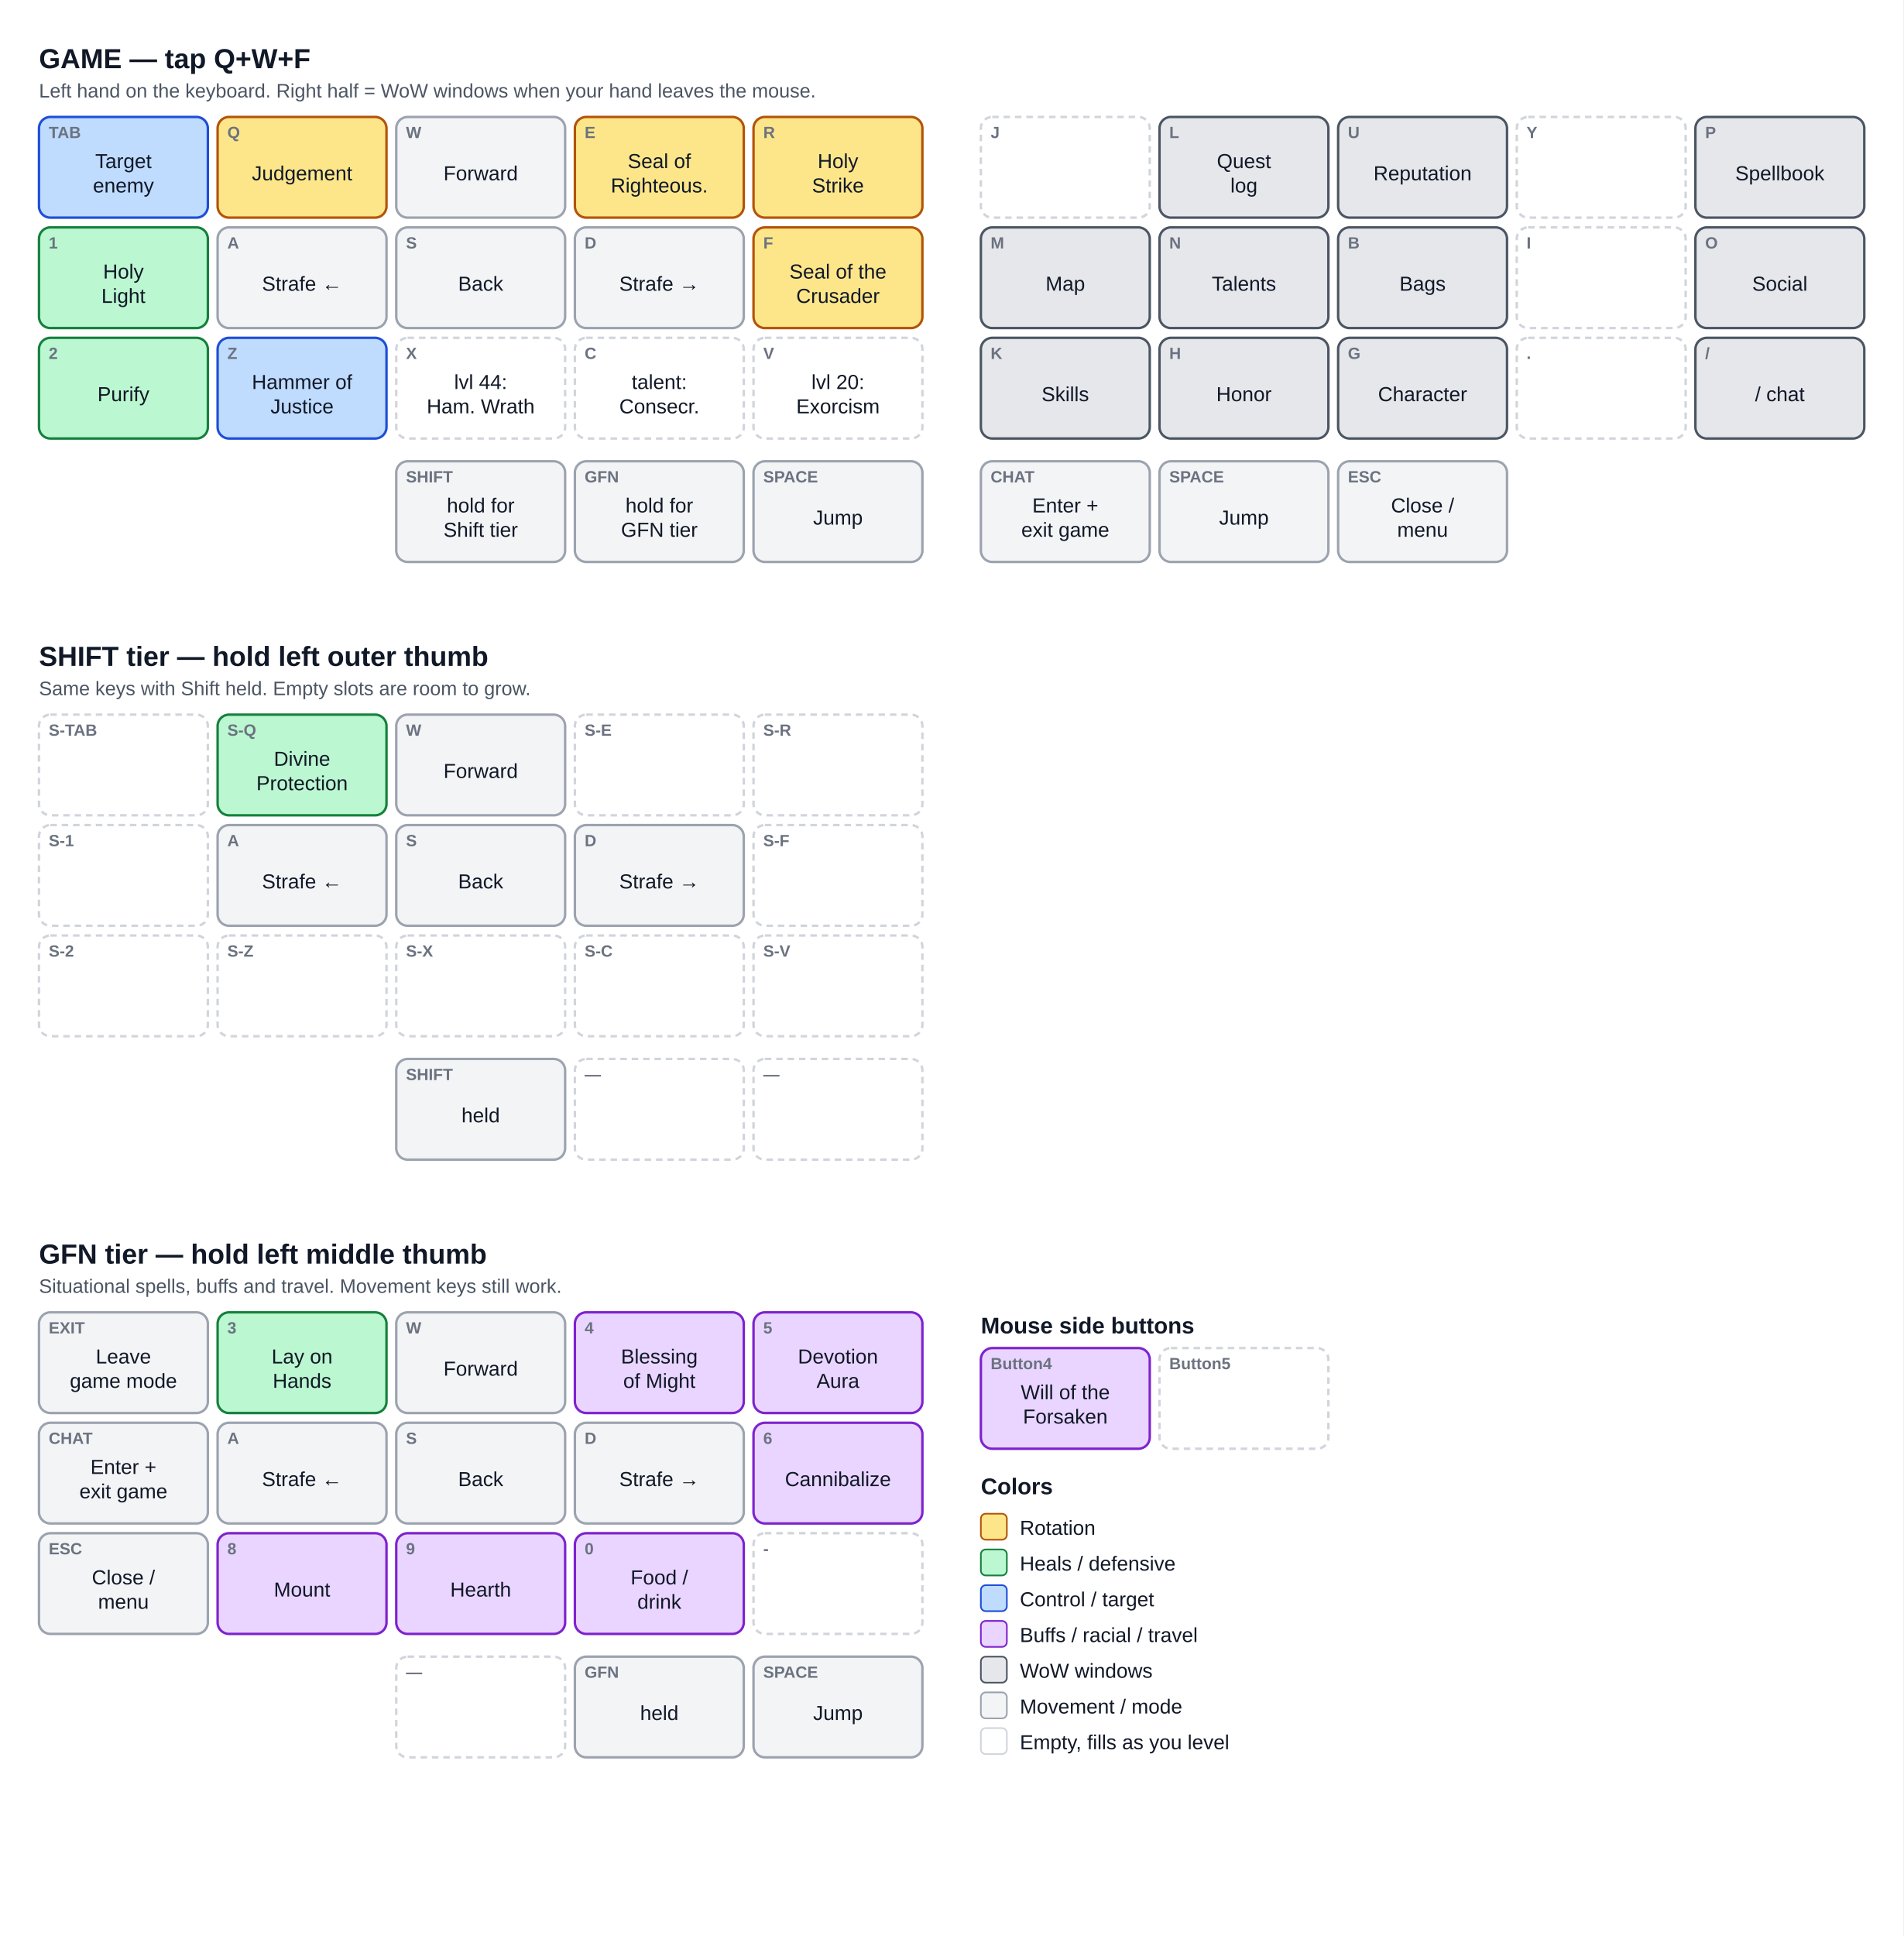
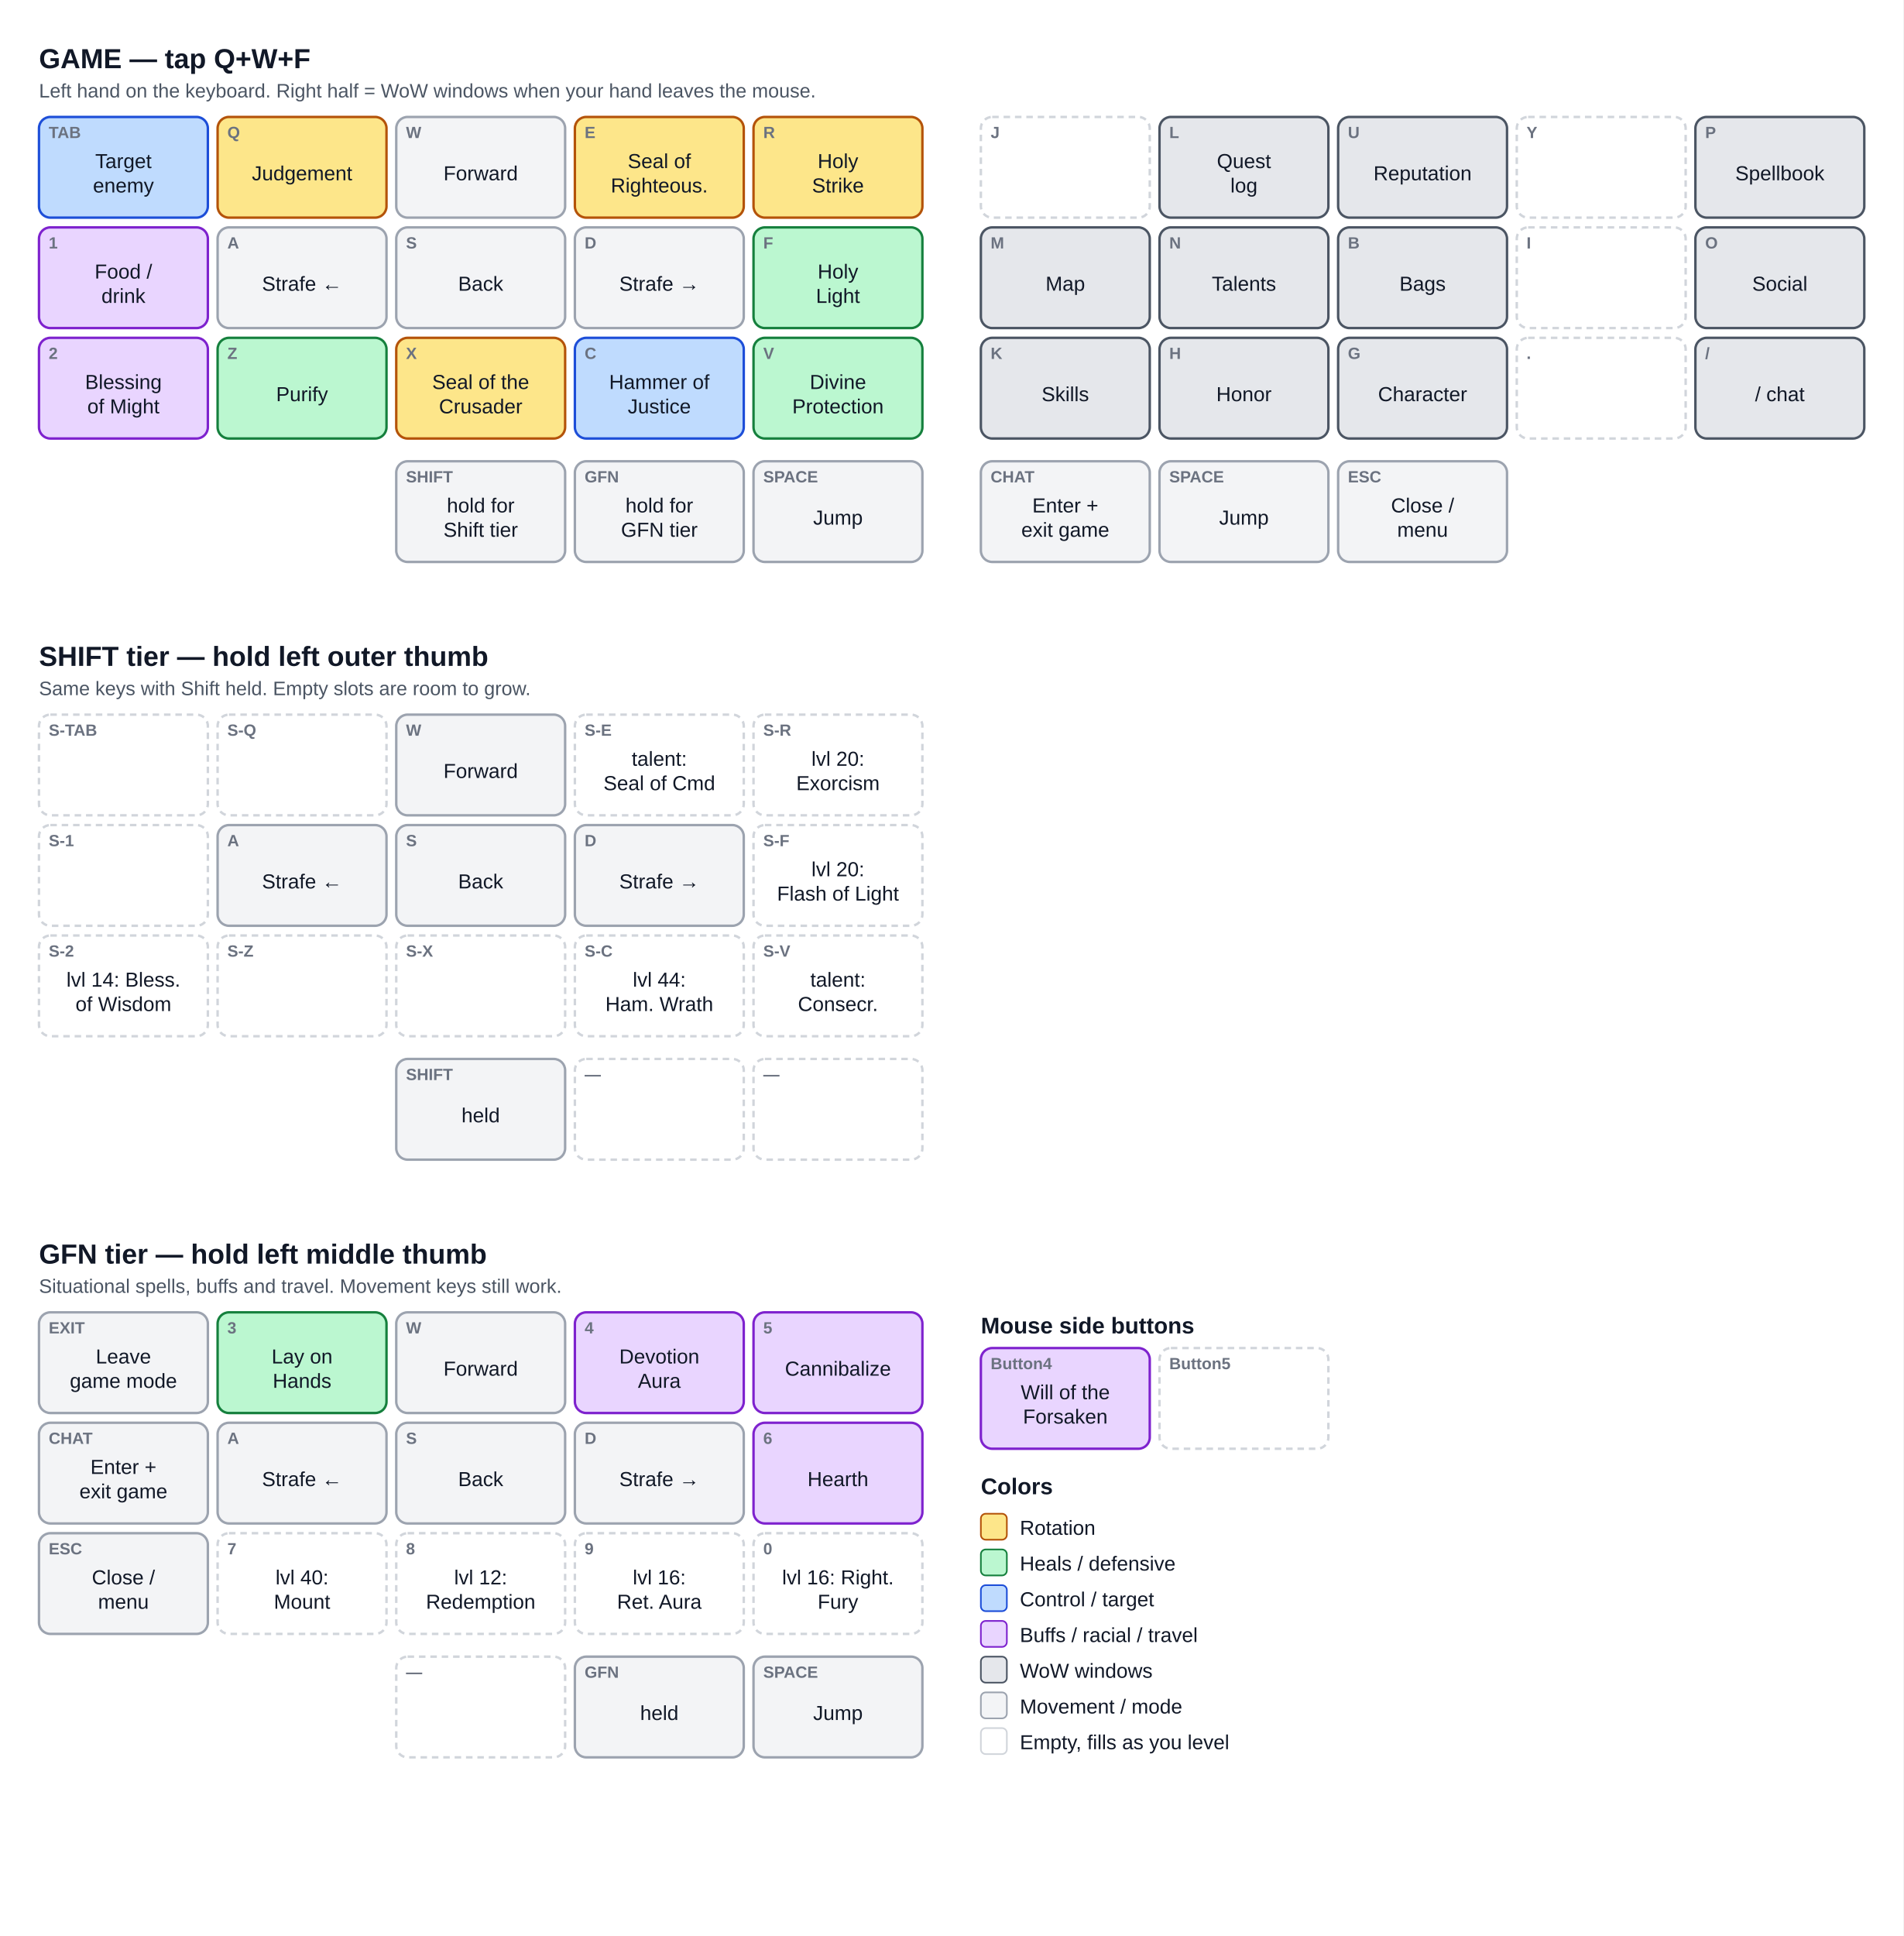
<svg xmlns="http://www.w3.org/2000/svg" width="1172" height="1192" viewBox="0 0 1172 1192">
  <style>
text { font-family: -apple-system, "Helvetica Neue", Arial, sans-serif; fill: #111827; }
.h { font-size: 17px; font-weight: 700; }
.h2 { font-size: 14px; font-weight: 700; }
.sub { font-size: 12px; fill: #4b5563; }
.k { font-size: 10px; font-weight: 700; fill: #6b7280; }
.s { font-size: 12.5px; }
</style>
  <rect width="100%" height="100%" fill="#ffffff" />
  <text x="24" y="42" class="h">GAME — tap Q+W+F</text>
  <text x="24" y="60" class="sub">Left hand on the keyboard. Right half = WoW windows when your hand leaves the mouse.</text>
  <rect x="24" y="72" width="104" height="62" rx="7" fill="#bfdbfe" stroke="#1d4ed8" stroke-width="1.5" />
  <text x="30" y="85" class="k">TAB</text>
  <text x="76.0" y="103.5" class="s" text-anchor="middle">Target</text>
  <text x="76.0" y="118.5" class="s" text-anchor="middle">enemy</text>
  <rect x="134" y="72" width="104" height="62" rx="7" fill="#fde68a" stroke="#b45309" stroke-width="1.5" />
  <text x="140" y="85" class="k">Q</text>
  <text x="186.0" y="111.0" class="s" text-anchor="middle">Judgement</text>
  <rect x="244" y="72" width="104" height="62" rx="7" fill="#f3f4f6" stroke="#9ca3af" stroke-width="1.5" />
  <text x="250" y="85" class="k">W</text>
  <text x="296.0" y="111.0" class="s" text-anchor="middle">Forward</text>
  <rect x="354" y="72" width="104" height="62" rx="7" fill="#fde68a" stroke="#b45309" stroke-width="1.5" />
  <text x="360" y="85" class="k">E</text>
  <text x="406.0" y="103.5" class="s" text-anchor="middle">Seal of</text>
  <text x="406.0" y="118.5" class="s" text-anchor="middle">Righteous.</text>
  <rect x="464" y="72" width="104" height="62" rx="7" fill="#fde68a" stroke="#b45309" stroke-width="1.5" />
  <text x="470" y="85" class="k">R</text>
  <text x="516.0" y="103.5" class="s" text-anchor="middle">Holy</text>
  <text x="516.0" y="118.5" class="s" text-anchor="middle">Strike</text>
-   <rect x="24" y="140" width="104" height="62" rx="7" fill="#bbf7d0" stroke="#15803d" stroke-width="1.5" />
+   <rect x="24" y="140" width="104" height="62" rx="7" fill="#e9d5ff" stroke="#7e22ce" stroke-width="1.5" />
  <text x="30" y="153" class="k">1</text>
-   <text x="76.0" y="171.5" class="s" text-anchor="middle">Holy</text>
-   <text x="76.0" y="186.5" class="s" text-anchor="middle">Light</text>
+   <text x="76.0" y="171.5" class="s" text-anchor="middle">Food /</text>
+   <text x="76.0" y="186.5" class="s" text-anchor="middle">drink</text>
  <rect x="134" y="140" width="104" height="62" rx="7" fill="#f3f4f6" stroke="#9ca3af" stroke-width="1.5" />
  <text x="140" y="153" class="k">A</text>
  <text x="186.0" y="179.0" class="s" text-anchor="middle">Strafe ←</text>
  <rect x="244" y="140" width="104" height="62" rx="7" fill="#f3f4f6" stroke="#9ca3af" stroke-width="1.5" />
  <text x="250" y="153" class="k">S</text>
  <text x="296.0" y="179.0" class="s" text-anchor="middle">Back</text>
  <rect x="354" y="140" width="104" height="62" rx="7" fill="#f3f4f6" stroke="#9ca3af" stroke-width="1.5" />
  <text x="360" y="153" class="k">D</text>
  <text x="406.0" y="179.0" class="s" text-anchor="middle">Strafe →</text>
-   <rect x="464" y="140" width="104" height="62" rx="7" fill="#fde68a" stroke="#b45309" stroke-width="1.5" />
+   <rect x="464" y="140" width="104" height="62" rx="7" fill="#bbf7d0" stroke="#15803d" stroke-width="1.5" />
  <text x="470" y="153" class="k">F</text>
-   <text x="516.0" y="171.5" class="s" text-anchor="middle">Seal of the</text>
-   <text x="516.0" y="186.5" class="s" text-anchor="middle">Crusader</text>
-   <rect x="24" y="208" width="104" height="62" rx="7" fill="#bbf7d0" stroke="#15803d" stroke-width="1.5" />
+   <text x="516.0" y="171.5" class="s" text-anchor="middle">Holy</text>
+   <text x="516.0" y="186.5" class="s" text-anchor="middle">Light</text>
+   <rect x="24" y="208" width="104" height="62" rx="7" fill="#e9d5ff" stroke="#7e22ce" stroke-width="1.5" />
  <text x="30" y="221" class="k">2</text>
-   <text x="76.0" y="247.0" class="s" text-anchor="middle">Purify</text>
-   <rect x="134" y="208" width="104" height="62" rx="7" fill="#bfdbfe" stroke="#1d4ed8" stroke-width="1.5" />
+   <text x="76.0" y="239.5" class="s" text-anchor="middle">Blessing</text>
+   <text x="76.0" y="254.5" class="s" text-anchor="middle">of Might</text>
+   <rect x="134" y="208" width="104" height="62" rx="7" fill="#bbf7d0" stroke="#15803d" stroke-width="1.5" />
  <text x="140" y="221" class="k">Z</text>
-   <text x="186.0" y="239.5" class="s" text-anchor="middle">Hammer of</text>
-   <text x="186.0" y="254.5" class="s" text-anchor="middle">Justice</text>
-   <rect x="244" y="208" width="104" height="62" rx="7" fill="#ffffff" stroke="#d1d5db" stroke-width="1.5" stroke-dasharray="4 3" />
+   <text x="186.0" y="247.0" class="s" text-anchor="middle">Purify</text>
+   <rect x="244" y="208" width="104" height="62" rx="7" fill="#fde68a" stroke="#b45309" stroke-width="1.5" />
  <text x="250" y="221" class="k">X</text>
-   <text x="296.0" y="239.5" class="s" text-anchor="middle">lvl 44:</text>
-   <text x="296.0" y="254.5" class="s" text-anchor="middle">Ham. Wrath</text>
-   <rect x="354" y="208" width="104" height="62" rx="7" fill="#ffffff" stroke="#d1d5db" stroke-width="1.5" stroke-dasharray="4 3" />
+   <text x="296.0" y="239.5" class="s" text-anchor="middle">Seal of the</text>
+   <text x="296.0" y="254.5" class="s" text-anchor="middle">Crusader</text>
+   <rect x="354" y="208" width="104" height="62" rx="7" fill="#bfdbfe" stroke="#1d4ed8" stroke-width="1.5" />
  <text x="360" y="221" class="k">C</text>
-   <text x="406.0" y="239.5" class="s" text-anchor="middle">talent:</text>
-   <text x="406.0" y="254.5" class="s" text-anchor="middle">Consecr.</text>
-   <rect x="464" y="208" width="104" height="62" rx="7" fill="#ffffff" stroke="#d1d5db" stroke-width="1.5" stroke-dasharray="4 3" />
+   <text x="406.0" y="239.5" class="s" text-anchor="middle">Hammer of</text>
+   <text x="406.0" y="254.5" class="s" text-anchor="middle">Justice</text>
+   <rect x="464" y="208" width="104" height="62" rx="7" fill="#bbf7d0" stroke="#15803d" stroke-width="1.5" />
  <text x="470" y="221" class="k">V</text>
-   <text x="516.0" y="239.5" class="s" text-anchor="middle">lvl 20:</text>
-   <text x="516.0" y="254.5" class="s" text-anchor="middle">Exorcism</text>
+   <text x="516.0" y="239.5" class="s" text-anchor="middle">Divine</text>
+   <text x="516.0" y="254.5" class="s" text-anchor="middle">Protection</text>
  <rect x="244" y="284" width="104" height="62" rx="7" fill="#f3f4f6" stroke="#9ca3af" stroke-width="1.5" />
  <text x="250" y="297" class="k">SHIFT</text>
  <text x="296.0" y="315.5" class="s" text-anchor="middle">hold for</text>
  <text x="296.0" y="330.5" class="s" text-anchor="middle">Shift tier</text>
  <rect x="354" y="284" width="104" height="62" rx="7" fill="#f3f4f6" stroke="#9ca3af" stroke-width="1.5" />
  <text x="360" y="297" class="k">GFN</text>
  <text x="406.0" y="315.5" class="s" text-anchor="middle">hold for</text>
  <text x="406.0" y="330.5" class="s" text-anchor="middle">GFN tier</text>
  <rect x="464" y="284" width="104" height="62" rx="7" fill="#f3f4f6" stroke="#9ca3af" stroke-width="1.5" />
  <text x="470" y="297" class="k">SPACE</text>
  <text x="516.0" y="323.0" class="s" text-anchor="middle">Jump</text>
  <rect x="604" y="72" width="104" height="62" rx="7" fill="#ffffff" stroke="#d1d5db" stroke-width="1.5" stroke-dasharray="4 3" />
  <text x="610" y="85" class="k">J</text>
  <rect x="714" y="72" width="104" height="62" rx="7" fill="#e5e7eb" stroke="#4b5563" stroke-width="1.5" />
  <text x="720" y="85" class="k">L</text>
  <text x="766.0" y="103.5" class="s" text-anchor="middle">Quest</text>
  <text x="766.0" y="118.5" class="s" text-anchor="middle">log</text>
  <rect x="824" y="72" width="104" height="62" rx="7" fill="#e5e7eb" stroke="#4b5563" stroke-width="1.5" />
  <text x="830" y="85" class="k">U</text>
  <text x="876.0" y="111.0" class="s" text-anchor="middle">Reputation</text>
  <rect x="934" y="72" width="104" height="62" rx="7" fill="#ffffff" stroke="#d1d5db" stroke-width="1.5" stroke-dasharray="4 3" />
  <text x="940" y="85" class="k">Y</text>
  <rect x="1044" y="72" width="104" height="62" rx="7" fill="#e5e7eb" stroke="#4b5563" stroke-width="1.5" />
  <text x="1050" y="85" class="k">P</text>
  <text x="1096.0" y="111.0" class="s" text-anchor="middle">Spellbook</text>
  <rect x="604" y="140" width="104" height="62" rx="7" fill="#e5e7eb" stroke="#4b5563" stroke-width="1.5" />
  <text x="610" y="153" class="k">M</text>
  <text x="656.0" y="179.0" class="s" text-anchor="middle">Map</text>
  <rect x="714" y="140" width="104" height="62" rx="7" fill="#e5e7eb" stroke="#4b5563" stroke-width="1.5" />
  <text x="720" y="153" class="k">N</text>
  <text x="766.0" y="179.0" class="s" text-anchor="middle">Talents</text>
  <rect x="824" y="140" width="104" height="62" rx="7" fill="#e5e7eb" stroke="#4b5563" stroke-width="1.5" />
  <text x="830" y="153" class="k">B</text>
  <text x="876.0" y="179.0" class="s" text-anchor="middle">Bags</text>
  <rect x="934" y="140" width="104" height="62" rx="7" fill="#ffffff" stroke="#d1d5db" stroke-width="1.5" stroke-dasharray="4 3" />
  <text x="940" y="153" class="k">I</text>
  <rect x="1044" y="140" width="104" height="62" rx="7" fill="#e5e7eb" stroke="#4b5563" stroke-width="1.5" />
  <text x="1050" y="153" class="k">O</text>
  <text x="1096.0" y="179.0" class="s" text-anchor="middle">Social</text>
  <rect x="604" y="208" width="104" height="62" rx="7" fill="#e5e7eb" stroke="#4b5563" stroke-width="1.5" />
  <text x="610" y="221" class="k">K</text>
  <text x="656.0" y="247.0" class="s" text-anchor="middle">Skills</text>
  <rect x="714" y="208" width="104" height="62" rx="7" fill="#e5e7eb" stroke="#4b5563" stroke-width="1.5" />
  <text x="720" y="221" class="k">H</text>
  <text x="766.0" y="247.0" class="s" text-anchor="middle">Honor</text>
  <rect x="824" y="208" width="104" height="62" rx="7" fill="#e5e7eb" stroke="#4b5563" stroke-width="1.5" />
  <text x="830" y="221" class="k">G</text>
  <text x="876.0" y="247.0" class="s" text-anchor="middle">Character</text>
  <rect x="934" y="208" width="104" height="62" rx="7" fill="#ffffff" stroke="#d1d5db" stroke-width="1.5" stroke-dasharray="4 3" />
  <text x="940" y="221" class="k">.</text>
  <rect x="1044" y="208" width="104" height="62" rx="7" fill="#e5e7eb" stroke="#4b5563" stroke-width="1.5" />
  <text x="1050" y="221" class="k">/</text>
  <text x="1096.0" y="247.0" class="s" text-anchor="middle">/ chat</text>
  <rect x="604" y="284" width="104" height="62" rx="7" fill="#f3f4f6" stroke="#9ca3af" stroke-width="1.5" />
  <text x="610" y="297" class="k">CHAT</text>
  <text x="656.0" y="315.5" class="s" text-anchor="middle">Enter +</text>
  <text x="656.0" y="330.5" class="s" text-anchor="middle">exit game</text>
  <rect x="714" y="284" width="104" height="62" rx="7" fill="#f3f4f6" stroke="#9ca3af" stroke-width="1.5" />
  <text x="720" y="297" class="k">SPACE</text>
  <text x="766.0" y="323.0" class="s" text-anchor="middle">Jump</text>
  <rect x="824" y="284" width="104" height="62" rx="7" fill="#f3f4f6" stroke="#9ca3af" stroke-width="1.5" />
  <text x="830" y="297" class="k">ESC</text>
  <text x="876.0" y="315.5" class="s" text-anchor="middle">Close /</text>
  <text x="876.0" y="330.5" class="s" text-anchor="middle">menu</text>
  <text x="24" y="410" class="h">SHIFT tier — hold left outer thumb</text>
  <text x="24" y="428" class="sub">Same keys with Shift held. Empty slots are room to grow.</text>
  <rect x="24" y="440" width="104" height="62" rx="7" fill="#ffffff" stroke="#d1d5db" stroke-width="1.5" stroke-dasharray="4 3" />
  <text x="30" y="453" class="k">S-TAB</text>
-   <rect x="134" y="440" width="104" height="62" rx="7" fill="#bbf7d0" stroke="#15803d" stroke-width="1.5" />
+   <rect x="134" y="440" width="104" height="62" rx="7" fill="#ffffff" stroke="#d1d5db" stroke-width="1.5" stroke-dasharray="4 3" />
  <text x="140" y="453" class="k">S-Q</text>
-   <text x="186.0" y="471.5" class="s" text-anchor="middle">Divine</text>
-   <text x="186.0" y="486.5" class="s" text-anchor="middle">Protection</text>
  <rect x="244" y="440" width="104" height="62" rx="7" fill="#f3f4f6" stroke="#9ca3af" stroke-width="1.5" />
  <text x="250" y="453" class="k">W</text>
  <text x="296.0" y="479.0" class="s" text-anchor="middle">Forward</text>
  <rect x="354" y="440" width="104" height="62" rx="7" fill="#ffffff" stroke="#d1d5db" stroke-width="1.5" stroke-dasharray="4 3" />
  <text x="360" y="453" class="k">S-E</text>
+   <text x="406.0" y="471.5" class="s" text-anchor="middle">talent:</text>
+   <text x="406.0" y="486.5" class="s" text-anchor="middle">Seal of Cmd</text>
  <rect x="464" y="440" width="104" height="62" rx="7" fill="#ffffff" stroke="#d1d5db" stroke-width="1.5" stroke-dasharray="4 3" />
  <text x="470" y="453" class="k">S-R</text>
+   <text x="516.0" y="471.5" class="s" text-anchor="middle">lvl 20:</text>
+   <text x="516.0" y="486.5" class="s" text-anchor="middle">Exorcism</text>
  <rect x="24" y="508" width="104" height="62" rx="7" fill="#ffffff" stroke="#d1d5db" stroke-width="1.5" stroke-dasharray="4 3" />
  <text x="30" y="521" class="k">S-1</text>
  <rect x="134" y="508" width="104" height="62" rx="7" fill="#f3f4f6" stroke="#9ca3af" stroke-width="1.5" />
  <text x="140" y="521" class="k">A</text>
  <text x="186.0" y="547.0" class="s" text-anchor="middle">Strafe ←</text>
  <rect x="244" y="508" width="104" height="62" rx="7" fill="#f3f4f6" stroke="#9ca3af" stroke-width="1.5" />
  <text x="250" y="521" class="k">S</text>
  <text x="296.0" y="547.0" class="s" text-anchor="middle">Back</text>
  <rect x="354" y="508" width="104" height="62" rx="7" fill="#f3f4f6" stroke="#9ca3af" stroke-width="1.5" />
  <text x="360" y="521" class="k">D</text>
  <text x="406.0" y="547.0" class="s" text-anchor="middle">Strafe →</text>
  <rect x="464" y="508" width="104" height="62" rx="7" fill="#ffffff" stroke="#d1d5db" stroke-width="1.5" stroke-dasharray="4 3" />
  <text x="470" y="521" class="k">S-F</text>
+   <text x="516.0" y="539.5" class="s" text-anchor="middle">lvl 20:</text>
+   <text x="516.0" y="554.5" class="s" text-anchor="middle">Flash of Light</text>
  <rect x="24" y="576" width="104" height="62" rx="7" fill="#ffffff" stroke="#d1d5db" stroke-width="1.5" stroke-dasharray="4 3" />
  <text x="30" y="589" class="k">S-2</text>
+   <text x="76.0" y="607.5" class="s" text-anchor="middle">lvl 14: Bless.</text>
+   <text x="76.0" y="622.5" class="s" text-anchor="middle">of Wisdom</text>
  <rect x="134" y="576" width="104" height="62" rx="7" fill="#ffffff" stroke="#d1d5db" stroke-width="1.5" stroke-dasharray="4 3" />
  <text x="140" y="589" class="k">S-Z</text>
  <rect x="244" y="576" width="104" height="62" rx="7" fill="#ffffff" stroke="#d1d5db" stroke-width="1.5" stroke-dasharray="4 3" />
  <text x="250" y="589" class="k">S-X</text>
  <rect x="354" y="576" width="104" height="62" rx="7" fill="#ffffff" stroke="#d1d5db" stroke-width="1.5" stroke-dasharray="4 3" />
  <text x="360" y="589" class="k">S-C</text>
+   <text x="406.0" y="607.5" class="s" text-anchor="middle">lvl 44:</text>
+   <text x="406.0" y="622.5" class="s" text-anchor="middle">Ham. Wrath</text>
  <rect x="464" y="576" width="104" height="62" rx="7" fill="#ffffff" stroke="#d1d5db" stroke-width="1.5" stroke-dasharray="4 3" />
  <text x="470" y="589" class="k">S-V</text>
+   <text x="516.0" y="607.5" class="s" text-anchor="middle">talent:</text>
+   <text x="516.0" y="622.5" class="s" text-anchor="middle">Consecr.</text>
  <rect x="244" y="652" width="104" height="62" rx="7" fill="#f3f4f6" stroke="#9ca3af" stroke-width="1.5" />
  <text x="250" y="665" class="k">SHIFT</text>
  <text x="296.0" y="691.0" class="s" text-anchor="middle">held</text>
  <rect x="354" y="652" width="104" height="62" rx="7" fill="#ffffff" stroke="#d1d5db" stroke-width="1.5" stroke-dasharray="4 3" />
  <text x="360" y="665" class="k">—</text>
  <rect x="464" y="652" width="104" height="62" rx="7" fill="#ffffff" stroke="#d1d5db" stroke-width="1.5" stroke-dasharray="4 3" />
  <text x="470" y="665" class="k">—</text>
  <text x="24" y="778" class="h">GFN tier — hold left middle thumb</text>
  <text x="24" y="796" class="sub">Situational spells, buffs and travel. Movement keys still work.</text>
  <rect x="24" y="808" width="104" height="62" rx="7" fill="#f3f4f6" stroke="#9ca3af" stroke-width="1.5" />
  <text x="30" y="821" class="k">EXIT</text>
  <text x="76.0" y="839.5" class="s" text-anchor="middle">Leave</text>
  <text x="76.0" y="854.5" class="s" text-anchor="middle">game mode</text>
  <rect x="134" y="808" width="104" height="62" rx="7" fill="#bbf7d0" stroke="#15803d" stroke-width="1.5" />
  <text x="140" y="821" class="k">3</text>
  <text x="186.0" y="839.5" class="s" text-anchor="middle">Lay on</text>
  <text x="186.0" y="854.5" class="s" text-anchor="middle">Hands</text>
  <rect x="244" y="808" width="104" height="62" rx="7" fill="#f3f4f6" stroke="#9ca3af" stroke-width="1.5" />
  <text x="250" y="821" class="k">W</text>
  <text x="296.0" y="847.0" class="s" text-anchor="middle">Forward</text>
  <rect x="354" y="808" width="104" height="62" rx="7" fill="#e9d5ff" stroke="#7e22ce" stroke-width="1.5" />
  <text x="360" y="821" class="k">4</text>
-   <text x="406.0" y="839.5" class="s" text-anchor="middle">Blessing</text>
-   <text x="406.0" y="854.5" class="s" text-anchor="middle">of Might</text>
+   <text x="406.0" y="839.5" class="s" text-anchor="middle">Devotion</text>
+   <text x="406.0" y="854.5" class="s" text-anchor="middle">Aura</text>
  <rect x="464" y="808" width="104" height="62" rx="7" fill="#e9d5ff" stroke="#7e22ce" stroke-width="1.5" />
  <text x="470" y="821" class="k">5</text>
-   <text x="516.0" y="839.5" class="s" text-anchor="middle">Devotion</text>
-   <text x="516.0" y="854.5" class="s" text-anchor="middle">Aura</text>
+   <text x="516.0" y="847.0" class="s" text-anchor="middle">Cannibalize</text>
  <rect x="24" y="876" width="104" height="62" rx="7" fill="#f3f4f6" stroke="#9ca3af" stroke-width="1.5" />
  <text x="30" y="889" class="k">CHAT</text>
  <text x="76.0" y="907.5" class="s" text-anchor="middle">Enter +</text>
  <text x="76.0" y="922.5" class="s" text-anchor="middle">exit game</text>
  <rect x="134" y="876" width="104" height="62" rx="7" fill="#f3f4f6" stroke="#9ca3af" stroke-width="1.5" />
  <text x="140" y="889" class="k">A</text>
  <text x="186.0" y="915.0" class="s" text-anchor="middle">Strafe ←</text>
  <rect x="244" y="876" width="104" height="62" rx="7" fill="#f3f4f6" stroke="#9ca3af" stroke-width="1.5" />
  <text x="250" y="889" class="k">S</text>
  <text x="296.0" y="915.0" class="s" text-anchor="middle">Back</text>
  <rect x="354" y="876" width="104" height="62" rx="7" fill="#f3f4f6" stroke="#9ca3af" stroke-width="1.5" />
  <text x="360" y="889" class="k">D</text>
  <text x="406.0" y="915.0" class="s" text-anchor="middle">Strafe →</text>
  <rect x="464" y="876" width="104" height="62" rx="7" fill="#e9d5ff" stroke="#7e22ce" stroke-width="1.5" />
  <text x="470" y="889" class="k">6</text>
-   <text x="516.0" y="915.0" class="s" text-anchor="middle">Cannibalize</text>
+   <text x="516.0" y="915.0" class="s" text-anchor="middle">Hearth</text>
  <rect x="24" y="944" width="104" height="62" rx="7" fill="#f3f4f6" stroke="#9ca3af" stroke-width="1.5" />
  <text x="30" y="957" class="k">ESC</text>
  <text x="76.0" y="975.5" class="s" text-anchor="middle">Close /</text>
  <text x="76.0" y="990.5" class="s" text-anchor="middle">menu</text>
-   <rect x="134" y="944" width="104" height="62" rx="7" fill="#e9d5ff" stroke="#7e22ce" stroke-width="1.5" />
-   <text x="140" y="957" class="k">8</text>
-   <text x="186.0" y="983.0" class="s" text-anchor="middle">Mount</text>
-   <rect x="244" y="944" width="104" height="62" rx="7" fill="#e9d5ff" stroke="#7e22ce" stroke-width="1.5" />
-   <text x="250" y="957" class="k">9</text>
-   <text x="296.0" y="983.0" class="s" text-anchor="middle">Hearth</text>
-   <rect x="354" y="944" width="104" height="62" rx="7" fill="#e9d5ff" stroke="#7e22ce" stroke-width="1.5" />
-   <text x="360" y="957" class="k">0</text>
-   <text x="406.0" y="975.5" class="s" text-anchor="middle">Food /</text>
-   <text x="406.0" y="990.5" class="s" text-anchor="middle">drink</text>
+   <rect x="134" y="944" width="104" height="62" rx="7" fill="#ffffff" stroke="#d1d5db" stroke-width="1.5" stroke-dasharray="4 3" />
+   <text x="140" y="957" class="k">7</text>
+   <text x="186.0" y="975.5" class="s" text-anchor="middle">lvl 40:</text>
+   <text x="186.0" y="990.5" class="s" text-anchor="middle">Mount</text>
+   <rect x="244" y="944" width="104" height="62" rx="7" fill="#ffffff" stroke="#d1d5db" stroke-width="1.5" stroke-dasharray="4 3" />
+   <text x="250" y="957" class="k">8</text>
+   <text x="296.0" y="975.5" class="s" text-anchor="middle">lvl 12:</text>
+   <text x="296.0" y="990.5" class="s" text-anchor="middle">Redemption</text>
+   <rect x="354" y="944" width="104" height="62" rx="7" fill="#ffffff" stroke="#d1d5db" stroke-width="1.5" stroke-dasharray="4 3" />
+   <text x="360" y="957" class="k">9</text>
+   <text x="406.0" y="975.5" class="s" text-anchor="middle">lvl 16:</text>
+   <text x="406.0" y="990.5" class="s" text-anchor="middle">Ret. Aura</text>
  <rect x="464" y="944" width="104" height="62" rx="7" fill="#ffffff" stroke="#d1d5db" stroke-width="1.5" stroke-dasharray="4 3" />
-   <text x="470" y="957" class="k">-</text>
+   <text x="470" y="957" class="k">0</text>
+   <text x="516.0" y="975.5" class="s" text-anchor="middle">lvl 16: Right.</text>
+   <text x="516.0" y="990.5" class="s" text-anchor="middle">Fury</text>
  <rect x="244" y="1020" width="104" height="62" rx="7" fill="#ffffff" stroke="#d1d5db" stroke-width="1.5" stroke-dasharray="4 3" />
  <text x="250" y="1033" class="k">—</text>
  <rect x="354" y="1020" width="104" height="62" rx="7" fill="#f3f4f6" stroke="#9ca3af" stroke-width="1.5" />
  <text x="360" y="1033" class="k">GFN</text>
  <text x="406.0" y="1059.0" class="s" text-anchor="middle">held</text>
  <rect x="464" y="1020" width="104" height="62" rx="7" fill="#f3f4f6" stroke="#9ca3af" stroke-width="1.5" />
  <text x="470" y="1033" class="k">SPACE</text>
  <text x="516.0" y="1059.0" class="s" text-anchor="middle">Jump</text>
  <text x="604" y="821" class="h2">Mouse side buttons</text>
  <rect x="604" y="830" width="104" height="62" rx="7" fill="#e9d5ff" stroke="#7e22ce" stroke-width="1.5" />
  <text x="610" y="843" class="k">Button4</text>
  <text x="656.0" y="861.5" class="s" text-anchor="middle">Will of the</text>
  <text x="656.0" y="876.5" class="s" text-anchor="middle">Forsaken</text>
  <rect x="714" y="830" width="104" height="62" rx="7" fill="#ffffff" stroke="#d1d5db" stroke-width="1.5" stroke-dasharray="4 3" />
  <text x="720" y="843" class="k">Button5</text>
  <text x="604" y="920" class="h2">Colors</text>
  <rect x="604" y="932" width="16" height="16" rx="3" fill="#fde68a" stroke="#b45309" />
  <text x="628" y="945" class="s">Rotation</text>
  <rect x="604" y="954" width="16" height="16" rx="3" fill="#bbf7d0" stroke="#15803d" />
  <text x="628" y="967" class="s">Heals / defensive</text>
  <rect x="604" y="976" width="16" height="16" rx="3" fill="#bfdbfe" stroke="#1d4ed8" />
  <text x="628" y="989" class="s">Control / target</text>
  <rect x="604" y="998" width="16" height="16" rx="3" fill="#e9d5ff" stroke="#7e22ce" />
  <text x="628" y="1011" class="s">Buffs / racial / travel</text>
  <rect x="604" y="1020" width="16" height="16" rx="3" fill="#e5e7eb" stroke="#4b5563" />
  <text x="628" y="1033" class="s">WoW windows</text>
  <rect x="604" y="1042" width="16" height="16" rx="3" fill="#f3f4f6" stroke="#9ca3af" />
  <text x="628" y="1055" class="s">Movement / mode</text>
  <rect x="604" y="1064" width="16" height="16" rx="3" fill="#ffffff" stroke="#d1d5db" />
  <text x="628" y="1077" class="s">Empty, fills as you level</text>
</svg>
